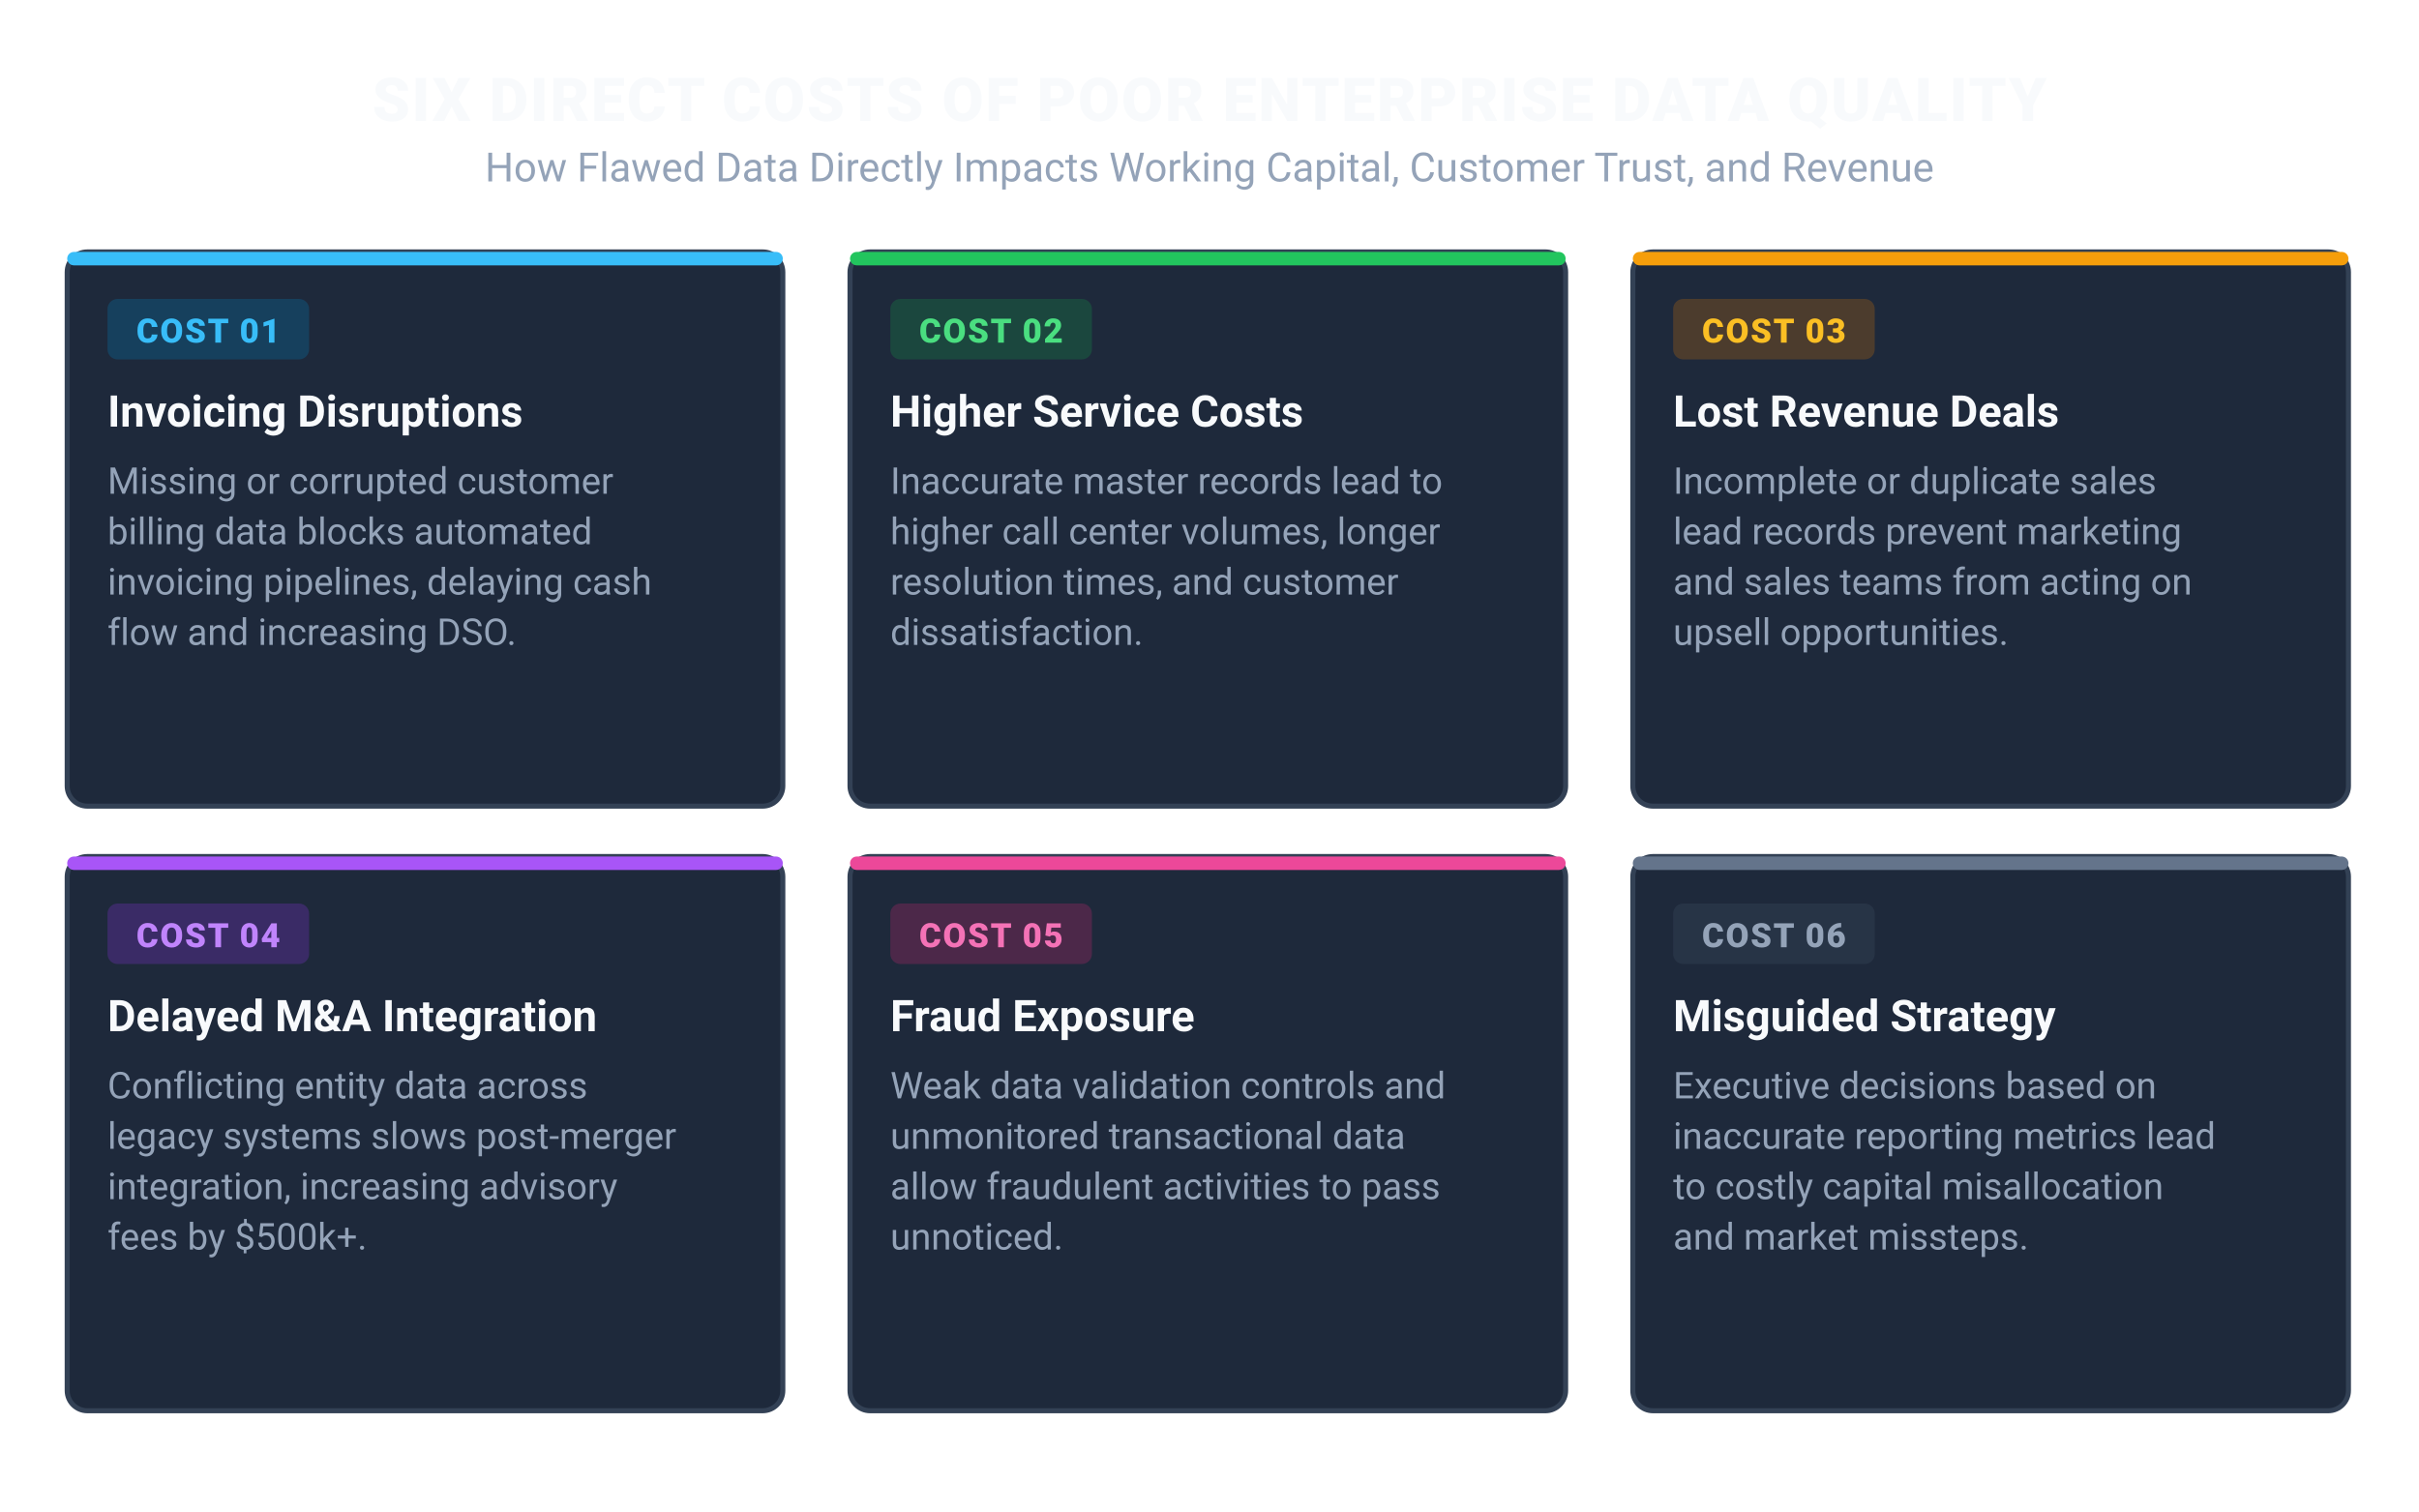
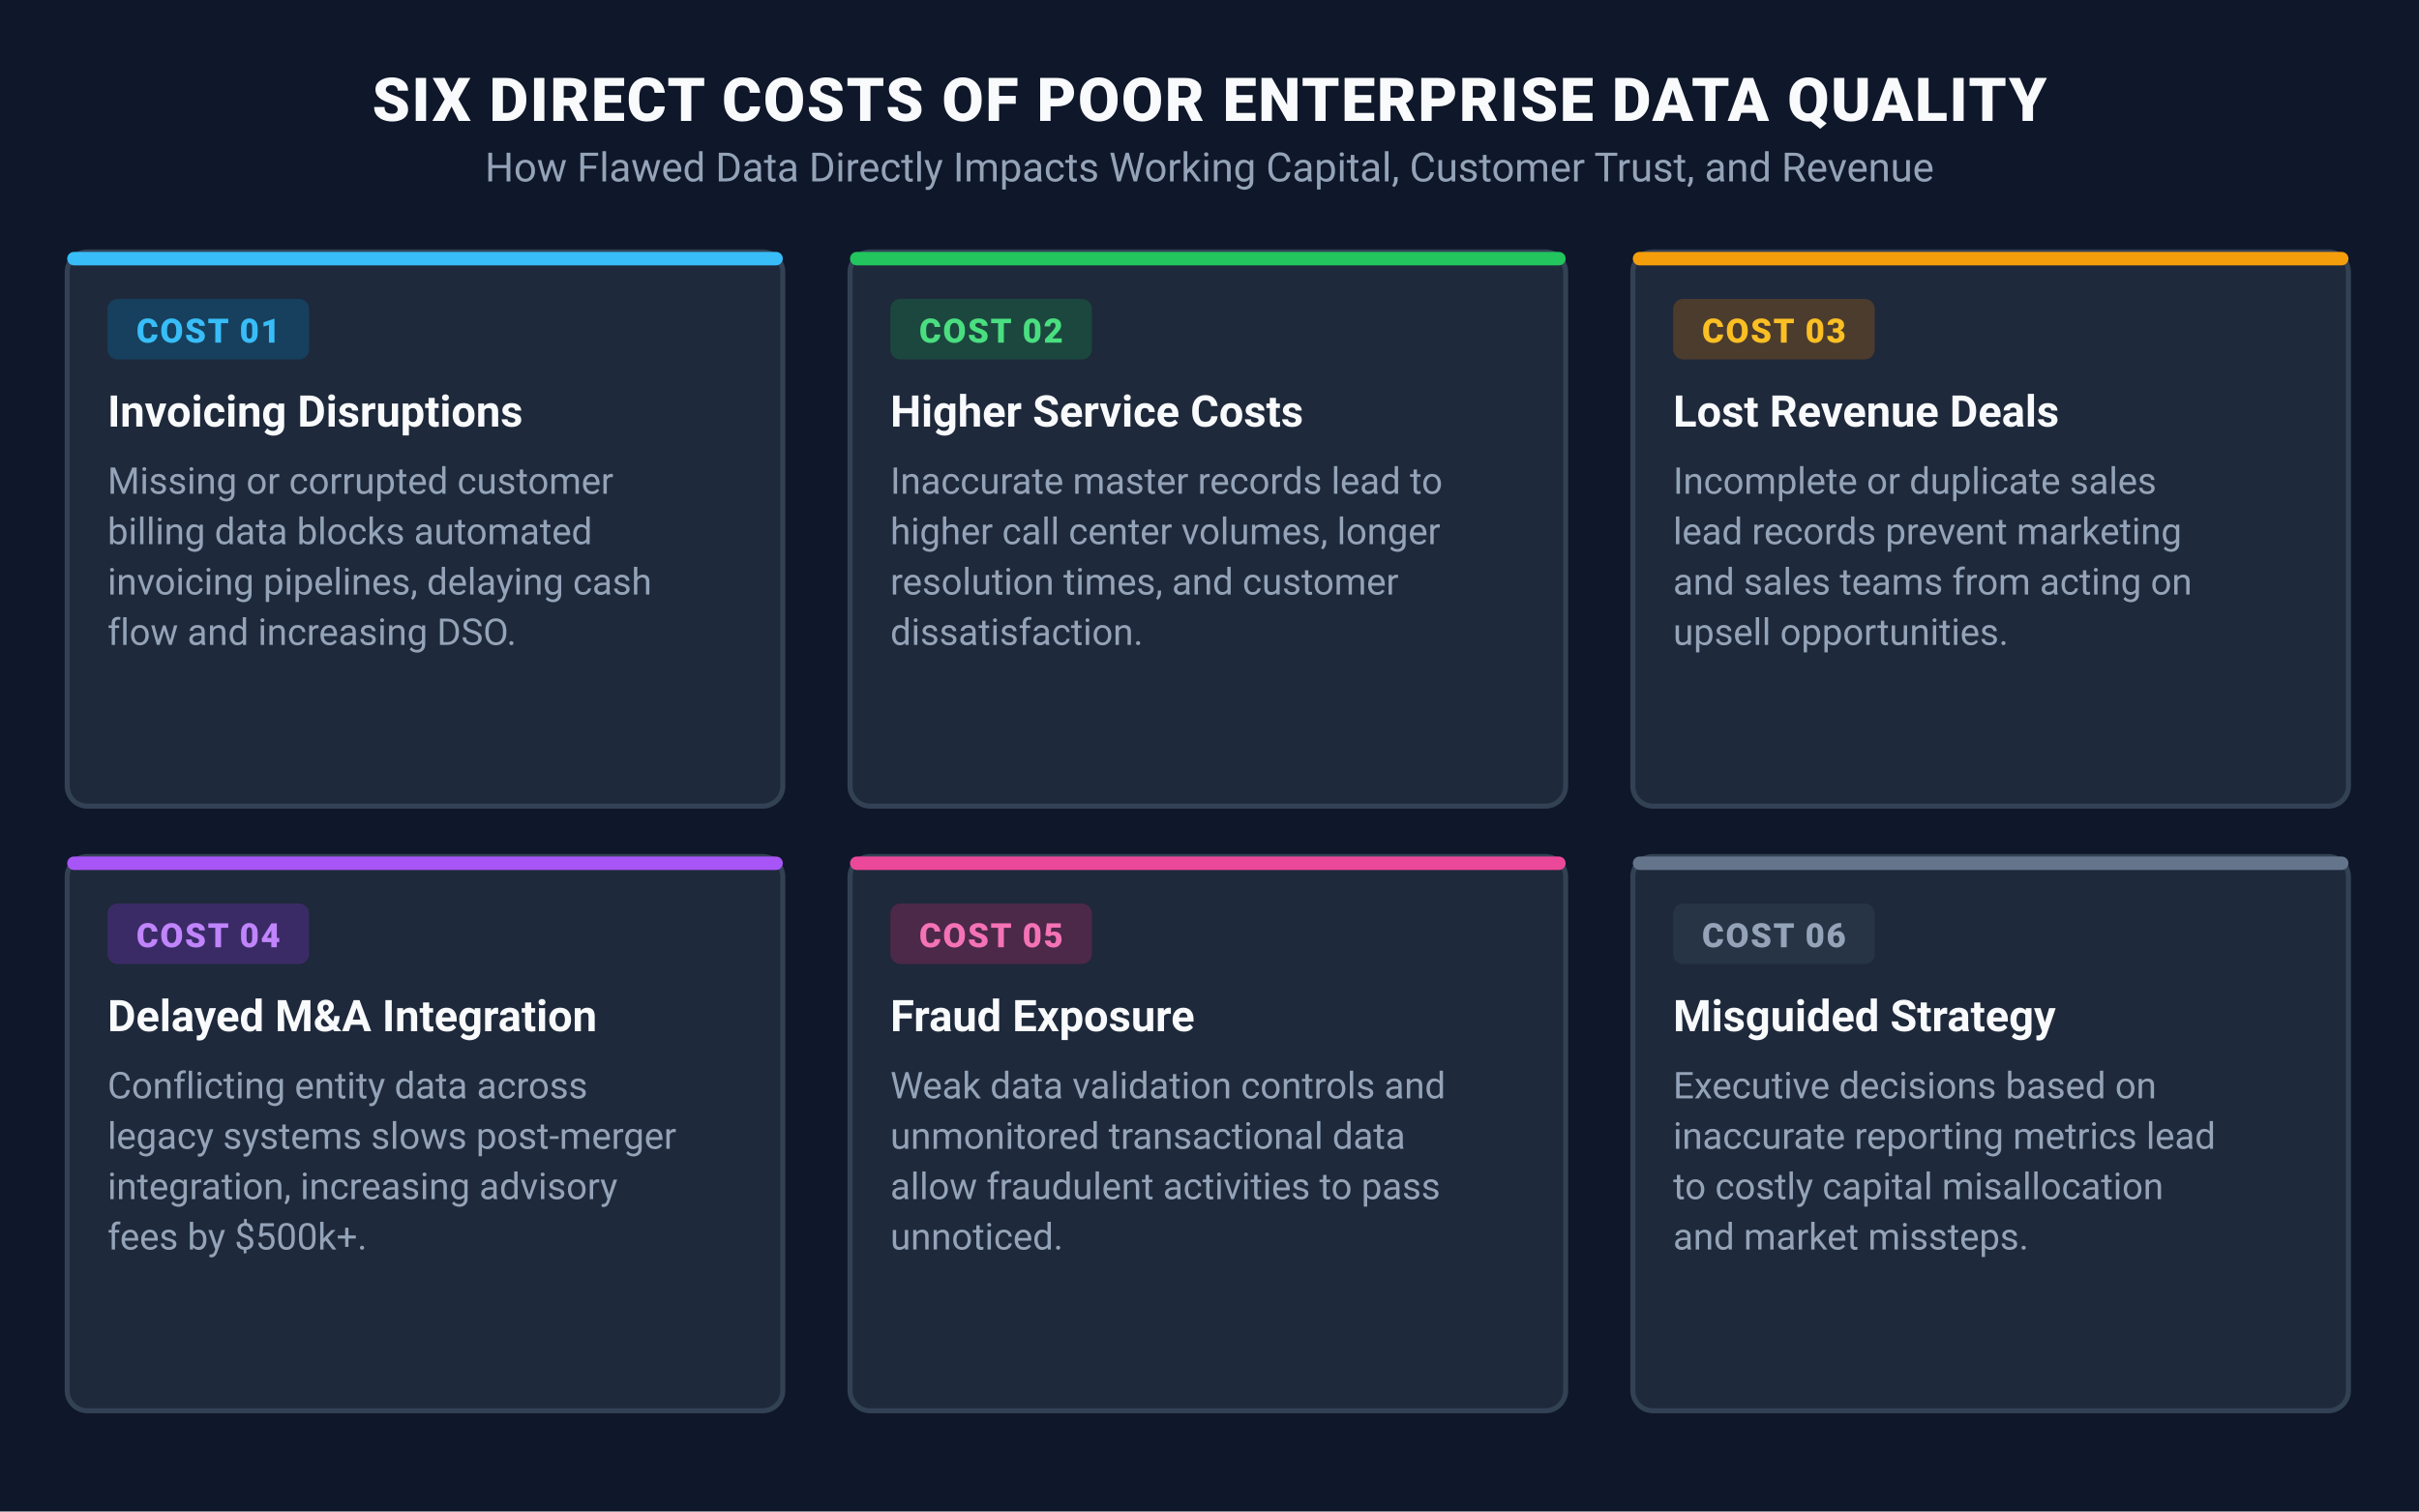
- <svg xmlns="http://www.w3.org/2000/svg" viewBox="0 0 720 450" width="100%" height="100%" style="background-color: #0f172a; font-family: -apple-system, BlinkMacSystemFont, 'Segoe UI', Roboto, Helvetica, Arial, sans-serif;">
+ <svg xmlns="http://www.w3.org/2000/svg" width="720" height="450" viewBox="0 0 720 450" style="font-family: -apple-system, BlinkMacSystemFont, 'Segoe UI', Roboto, Helvetica, Arial, sans-serif">
+   <rect width="720" height="450" fill="#0f172a" />
  <text x="360" y="36" text-anchor="middle" font-size="18" font-weight="800" fill="#f8fafc" letter-spacing="0.5">SIX DIRECT COSTS OF POOR ENTERPRISE DATA QUALITY</text>
  <text x="360" y="54" text-anchor="middle" font-size="12" font-weight="400" fill="#94a3b8">How Flawed Data Directly Impacts Working Capital, Customer Trust, and Revenue</text>
  <g transform="translate(20, 75)">
    <rect width="213" height="165" rx="6" fill="#1e293b" stroke="#334155" stroke-width="1.5" />
    <rect width="213" height="4" rx="2" fill="#38bdf8" />
    <rect x="12" y="14" width="60" height="18" rx="3" fill="#0284c7" fill-opacity="0.25" />
    <text x="42" y="27" text-anchor="middle" font-size="10" font-weight="800" fill="#38bdf8" letter-spacing="0.5">COST 01</text>
    <text x="12" y="52" font-size="13" font-weight="700" fill="#f8fafc">Invoicing Disruptions</text>
    <text x="12" y="72" font-size="11" font-weight="400" fill="#94a3b8">Missing or corrupted customer</text>
    <text x="12" y="87" font-size="11" font-weight="400" fill="#94a3b8">billing data blocks automated</text>
    <text x="12" y="102" font-size="11" font-weight="400" fill="#94a3b8">invoicing pipelines, delaying cash</text>
    <text x="12" y="117" font-size="11" font-weight="400" fill="#94a3b8">flow and increasing DSO.</text>
  </g>
  <g transform="translate(253, 75)">
    <rect width="213" height="165" rx="6" fill="#1e293b" stroke="#334155" stroke-width="1.5" />
    <rect width="213" height="4" rx="2" fill="#22c55e" />
    <rect x="12" y="14" width="60" height="18" rx="3" fill="#16a34a" fill-opacity="0.25" />
    <text x="42" y="27" text-anchor="middle" font-size="10" font-weight="800" fill="#4ade80" letter-spacing="0.5">COST 02</text>
    <text x="12" y="52" font-size="13" font-weight="700" fill="#f8fafc">Higher Service Costs</text>
    <text x="12" y="72" font-size="11" font-weight="400" fill="#94a3b8">Inaccurate master records lead to</text>
    <text x="12" y="87" font-size="11" font-weight="400" fill="#94a3b8">higher call center volumes, longer</text>
    <text x="12" y="102" font-size="11" font-weight="400" fill="#94a3b8">resolution times, and customer</text>
    <text x="12" y="117" font-size="11" font-weight="400" fill="#94a3b8">dissatisfaction.</text>
  </g>
  <g transform="translate(486, 75)">
    <rect width="213" height="165" rx="6" fill="#1e293b" stroke="#334155" stroke-width="1.5" />
    <rect width="213" height="4" rx="2" fill="#f59e0b" />
    <rect x="12" y="14" width="60" height="18" rx="3" fill="#d97706" fill-opacity="0.25" />
    <text x="42" y="27" text-anchor="middle" font-size="10" font-weight="800" fill="#fbbf24" letter-spacing="0.5">COST 03</text>
    <text x="12" y="52" font-size="13" font-weight="700" fill="#f8fafc">Lost Revenue Deals</text>
    <text x="12" y="72" font-size="11" font-weight="400" fill="#94a3b8">Incomplete or duplicate sales</text>
    <text x="12" y="87" font-size="11" font-weight="400" fill="#94a3b8">lead records prevent marketing</text>
    <text x="12" y="102" font-size="11" font-weight="400" fill="#94a3b8">and sales teams from acting on</text>
    <text x="12" y="117" font-size="11" font-weight="400" fill="#94a3b8">upsell opportunities.</text>
  </g>
  <g transform="translate(20, 255)">
    <rect width="213" height="165" rx="6" fill="#1e293b" stroke="#334155" stroke-width="1.5" />
    <rect width="213" height="4" rx="2" fill="#a855f7" />
    <rect x="12" y="14" width="60" height="18" rx="3" fill="#9333ea" fill-opacity="0.25" />
    <text x="42" y="27" text-anchor="middle" font-size="10" font-weight="800" fill="#c084fc" letter-spacing="0.5">COST 04</text>
    <text x="12" y="52" font-size="13" font-weight="700" fill="#f8fafc">Delayed M&amp;A Integration</text>
    <text x="12" y="72" font-size="11" font-weight="400" fill="#94a3b8">Conflicting entity data across</text>
    <text x="12" y="87" font-size="11" font-weight="400" fill="#94a3b8">legacy systems slows post-merger</text>
    <text x="12" y="102" font-size="11" font-weight="400" fill="#94a3b8">integration, increasing advisory</text>
    <text x="12" y="117" font-size="11" font-weight="400" fill="#94a3b8">fees by $500k+.</text>
  </g>
  <g transform="translate(253, 255)">
    <rect width="213" height="165" rx="6" fill="#1e293b" stroke="#334155" stroke-width="1.5" />
    <rect width="213" height="4" rx="2" fill="#ec4899" />
    <rect x="12" y="14" width="60" height="18" rx="3" fill="#db2777" fill-opacity="0.25" />
    <text x="42" y="27" text-anchor="middle" font-size="10" font-weight="800" fill="#f472b6" letter-spacing="0.5">COST 05</text>
    <text x="12" y="52" font-size="13" font-weight="700" fill="#f8fafc">Fraud Exposure</text>
    <text x="12" y="72" font-size="11" font-weight="400" fill="#94a3b8">Weak data validation controls and</text>
    <text x="12" y="87" font-size="11" font-weight="400" fill="#94a3b8">unmonitored transactional data</text>
    <text x="12" y="102" font-size="11" font-weight="400" fill="#94a3b8">allow fraudulent activities to pass</text>
    <text x="12" y="117" font-size="11" font-weight="400" fill="#94a3b8">unnoticed.</text>
  </g>
  <g transform="translate(486, 255)">
    <rect width="213" height="165" rx="6" fill="#1e293b" stroke="#334155" stroke-width="1.5" />
    <rect width="213" height="4" rx="2" fill="#64748b" />
    <rect x="12" y="14" width="60" height="18" rx="3" fill="#475569" fill-opacity="0.25" />
    <text x="42" y="27" text-anchor="middle" font-size="10" font-weight="800" fill="#94a3b8" letter-spacing="0.5">COST 06</text>
    <text x="12" y="52" font-size="13" font-weight="700" fill="#f8fafc">Misguided Strategy</text>
    <text x="12" y="72" font-size="11" font-weight="400" fill="#94a3b8">Executive decisions based on</text>
    <text x="12" y="87" font-size="11" font-weight="400" fill="#94a3b8">inaccurate reporting metrics lead</text>
    <text x="12" y="102" font-size="11" font-weight="400" fill="#94a3b8">to costly capital misallocation</text>
    <text x="12" y="117" font-size="11" font-weight="400" fill="#94a3b8">and market missteps.</text>
  </g>
</svg>
